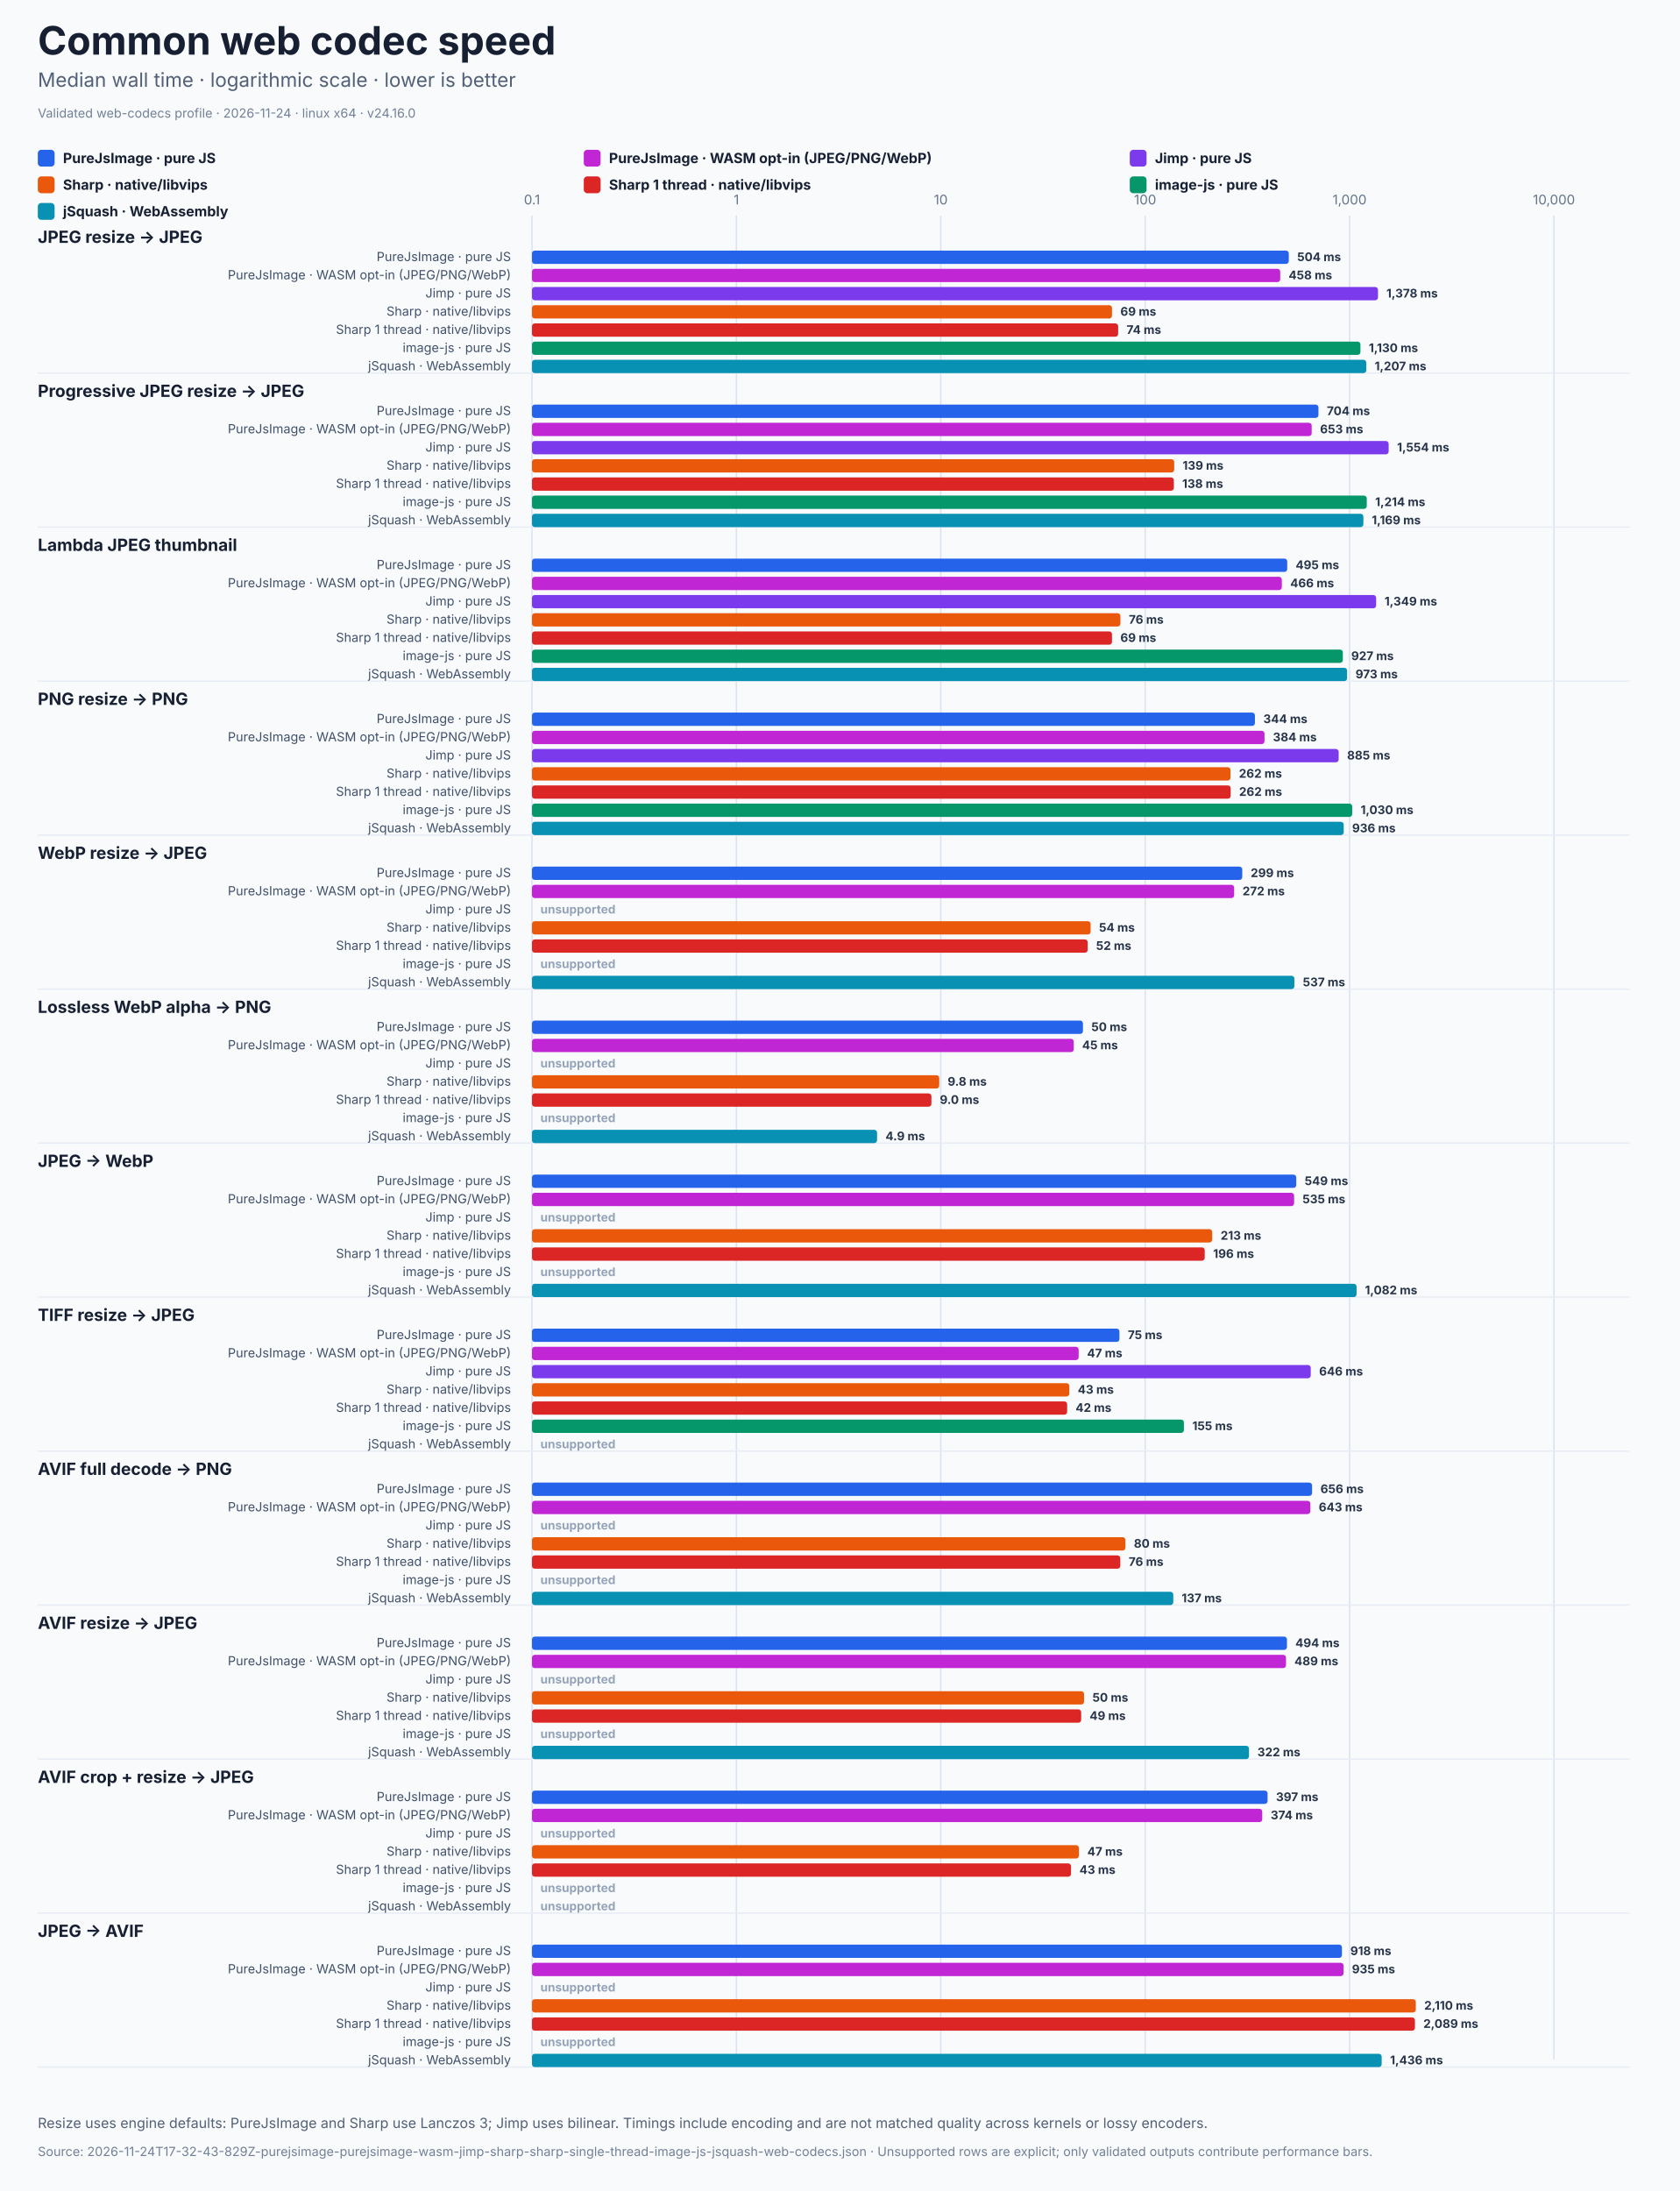
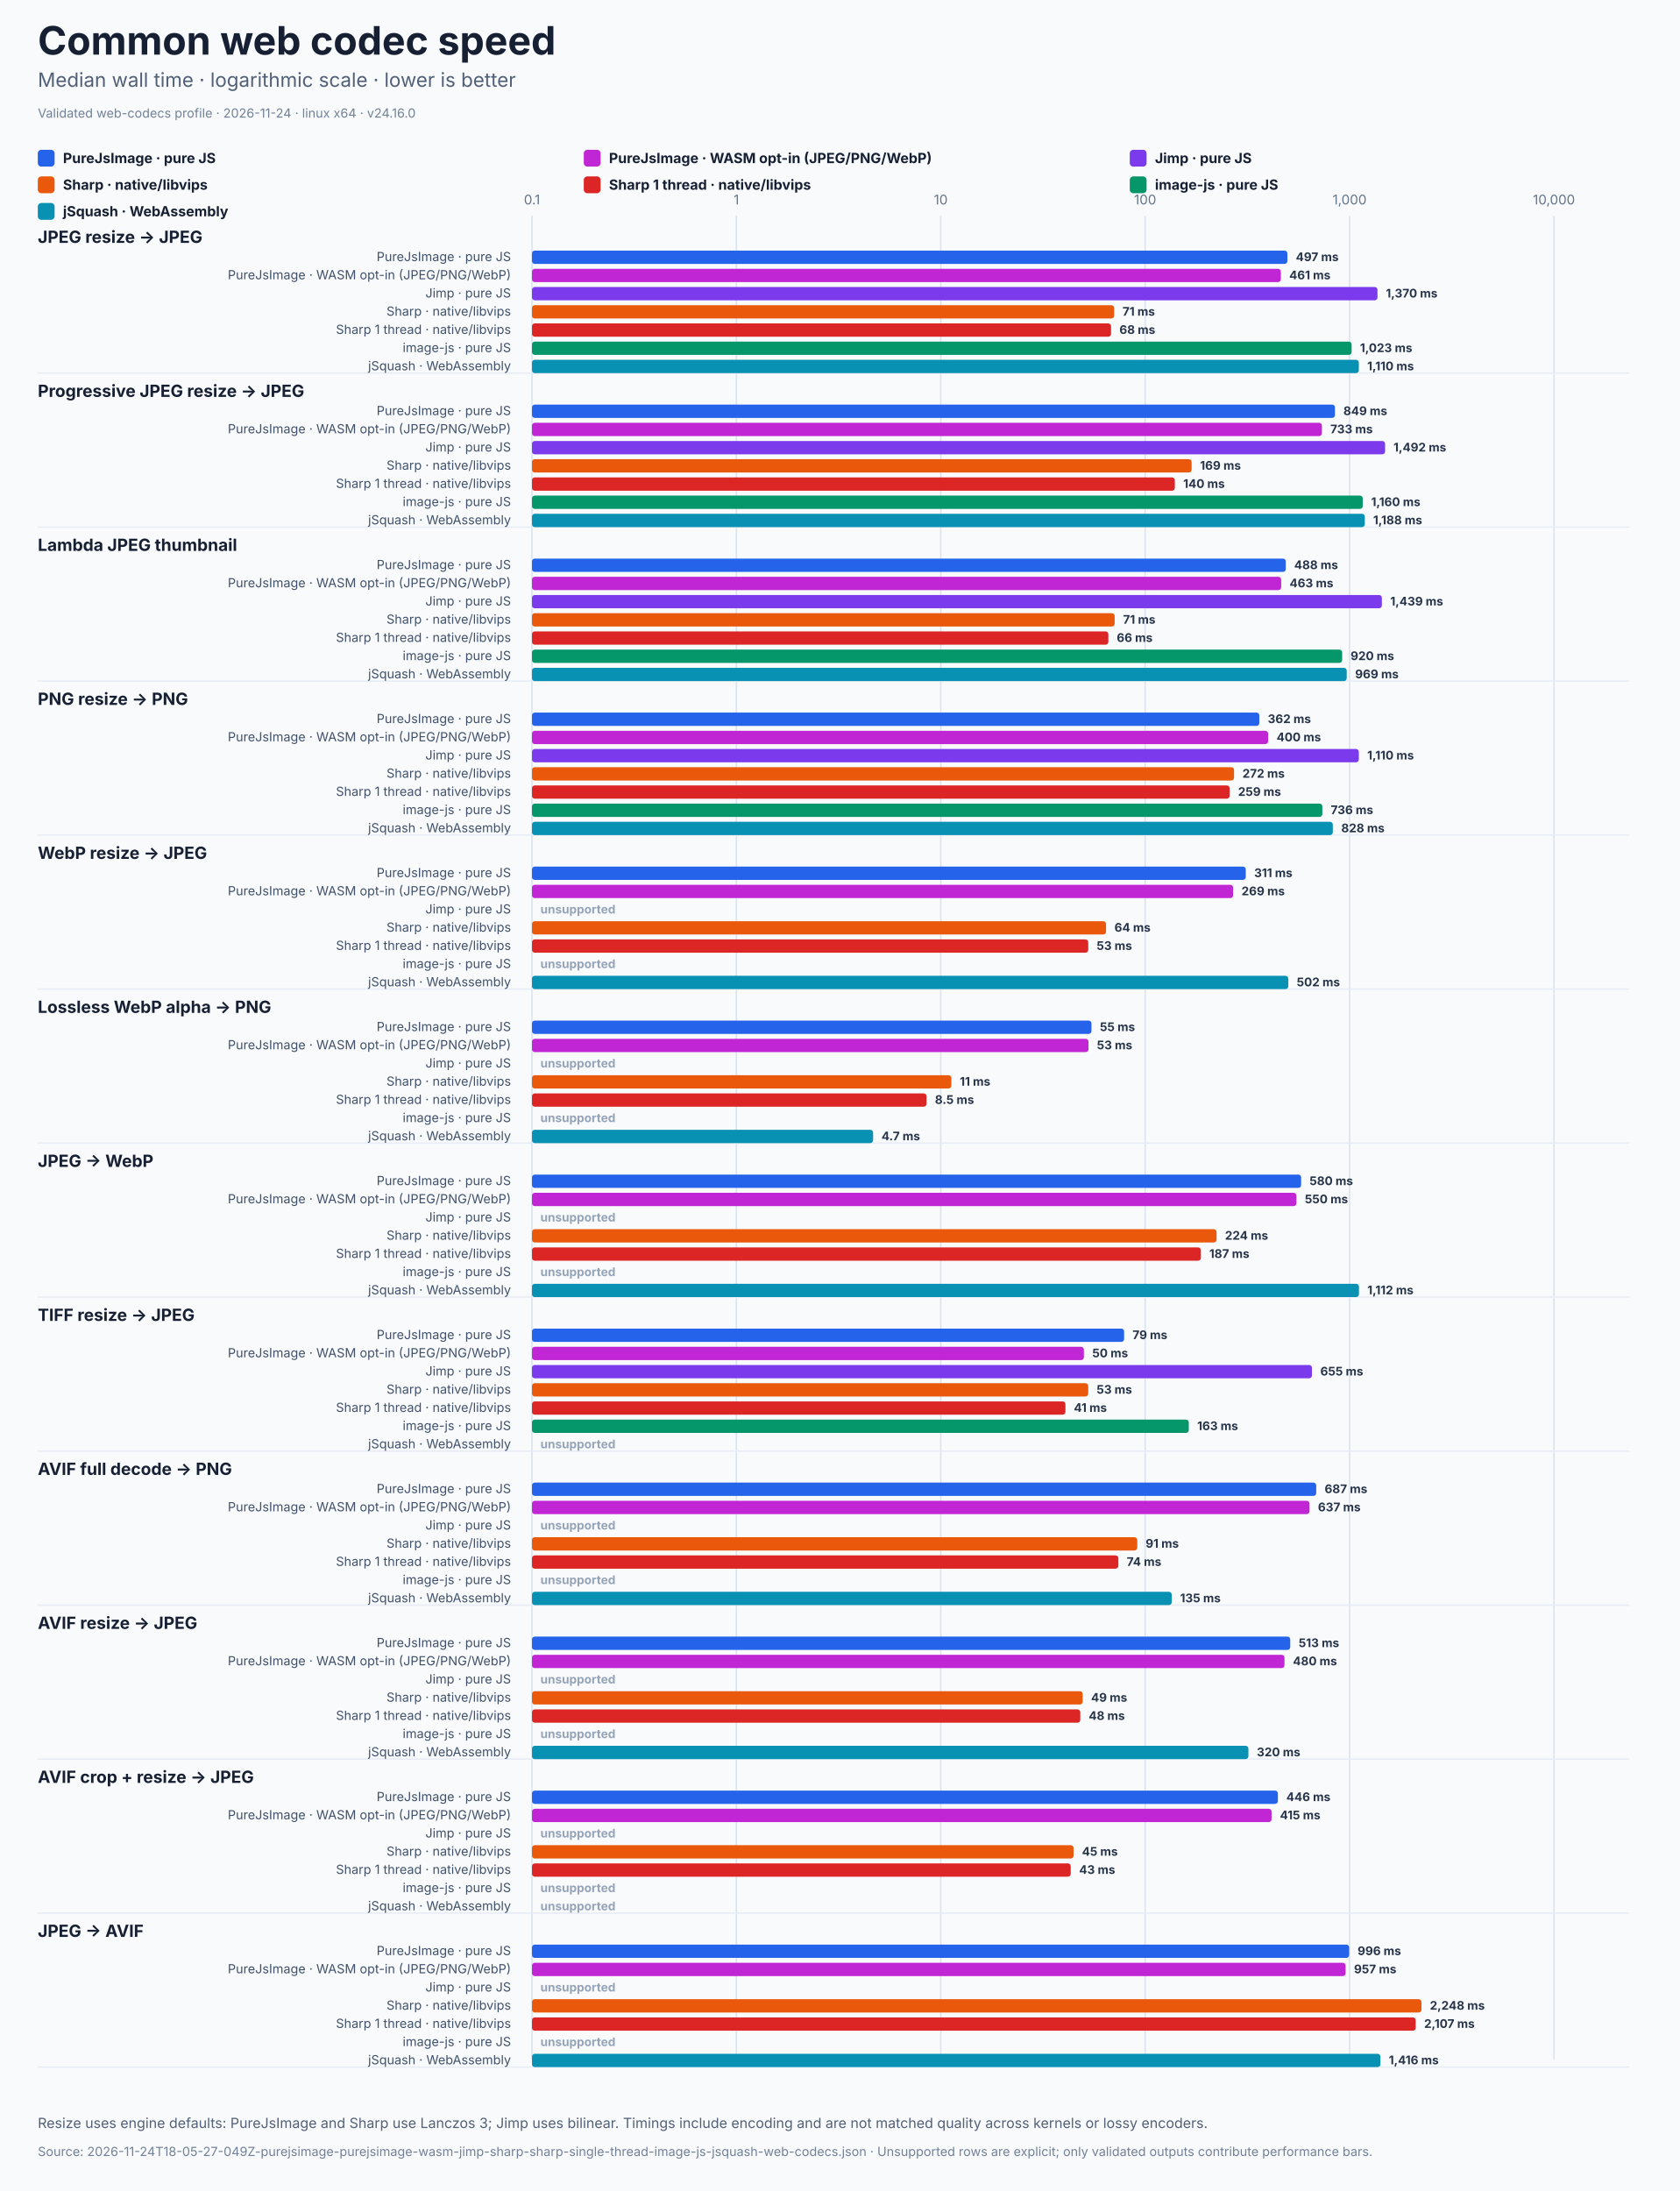
<svg xmlns="http://www.w3.org/2000/svg" width="2400" height="3130" viewBox="0 0 2400 3130" role="img" aria-labelledby="title subtitle">
  <rect width="2400" height="3130" fill="#f8fafc" />
  <style>
      text { font-family: Inter, Arial, sans-serif; fill: #172033; }
      .title { font-size: 56px; font-weight: 750; }
      .subtitle { font-size: 28px; fill: #526077; }
      .legend { font-size: 20px; font-weight: 650; }
      .tick { font-size: 19px; fill: #64748b; }
      .workflow { font-size: 24px; font-weight: 750; }
      .engine { font-size: 18px; fill: #40506a; }
      .value { font-size: 17px; font-weight: 700; fill: #273449; }
      .unsupported { font-size: 17px; font-weight: 700; fill: #94a3b8; }
      .footer { font-size: 20px; fill: #526077; }
      .source { font-size: 18px; fill: #718096; }
    </style>
  <text x="54" y="78" class="title" id="heading">Common web codec speed</text>
  <text x="54" y="124" class="subtitle" id="subtitle">Median wall time · logarithmic scale · lower is better</text>
  <text x="54" y="168" class="source">Validated web-codecs profile · 2026-11-24 · linux x64 · v24.16.0</text>
  <rect x="54" y="214" width="24" height="24" rx="5" fill="#2563eb" />
  <text x="90" y="233" class="legend">PureJsImage · pure JS</text>
  <rect x="834" y="214" width="24" height="24" rx="5" fill="#c026d3" />
  <text x="870" y="233" class="legend">PureJsImage · WASM opt-in (JPEG/PNG/WebP)</text>
  <rect x="1614" y="214" width="24" height="24" rx="5" fill="#7c3aed" />
  <text x="1650" y="233" class="legend">Jimp · pure JS</text>
  <rect x="54" y="252" width="24" height="24" rx="5" fill="#ea580c" />
  <text x="90" y="271" class="legend">Sharp · native/libvips</text>
  <rect x="834" y="252" width="24" height="24" rx="5" fill="#dc2626" />
  <text x="870" y="271" class="legend">Sharp 1 thread · native/libvips</text>
  <rect x="1614" y="252" width="24" height="24" rx="5" fill="#059669" />
  <text x="1650" y="271" class="legend">image-js · pure JS</text>
  <rect x="54" y="290" width="24" height="24" rx="5" fill="#0891b2" />
  <text x="90" y="309" class="legend">jSquash · WebAssembly</text>
  <line x1="760" y1="308" x2="760" y2="2942" stroke="#dbe3ef" stroke-width="2" />
  <text x="760" y="292" text-anchor="middle" class="tick">0.1</text>
  <line x1="1052" y1="308" x2="1052" y2="2942" stroke="#dbe3ef" stroke-width="2" />
  <text x="1052" y="292" text-anchor="middle" class="tick">1</text>
  <line x1="1344" y1="308" x2="1344" y2="2942" stroke="#dbe3ef" stroke-width="2" />
  <text x="1344" y="292" text-anchor="middle" class="tick">10</text>
  <line x1="1636" y1="308" x2="1636" y2="2942" stroke="#dbe3ef" stroke-width="2" />
  <text x="1636" y="292" text-anchor="middle" class="tick">100</text>
  <line x1="1928" y1="308" x2="1928" y2="2942" stroke="#dbe3ef" stroke-width="2" />
  <text x="1928" y="292" text-anchor="middle" class="tick">1,000</text>
  <line x1="2220" y1="308" x2="2220" y2="2942" stroke="#dbe3ef" stroke-width="2" />
  <text x="2220" y="292" text-anchor="middle" class="tick">10,000</text>
  <text x="54" y="347" class="workflow">JPEG resize → JPEG</text>
  <line x1="54" y1="533" x2="2328" y2="533" stroke="#e8edf5" stroke-width="2" />
  <text x="730" y="373" text-anchor="end" class="engine">PureJsImage · pure JS</text>
-   <rect x="760" y="358" width="1081.204" height="19" rx="4" fill="#2563eb" />
-   <text x="1853.204" y="373" class="value">504 ms</text>
+   <rect x="760" y="358" width="1079.23" height="19" rx="4" fill="#2563eb" />
+   <text x="1851.23" y="373" class="value">497 ms</text>
  <text x="730" y="399" text-anchor="end" class="engine">PureJsImage · WASM opt-in (JPEG/PNG/WebP)</text>
-   <rect x="760" y="384" width="1068.939" height="19" rx="4" fill="#c026d3" />
-   <text x="1840.939" y="399" class="value">458 ms</text>
+   <rect x="760" y="384" width="1069.839" height="19" rx="4" fill="#c026d3" />
+   <text x="1841.839" y="399" class="value">461 ms</text>
  <text x="730" y="425" text-anchor="end" class="engine">Jimp · pure JS</text>
-   <rect x="760" y="410" width="1208.64" height="19" rx="4" fill="#7c3aed" />
-   <text x="1980.64" y="425" class="value">1,378 ms</text>
+   <rect x="760" y="410" width="1207.915" height="19" rx="4" fill="#7c3aed" />
+   <text x="1979.915" y="425" class="value">1,370 ms</text>
  <text x="730" y="451" text-anchor="end" class="engine">Sharp · native/libvips</text>
-   <rect x="760" y="436" width="828.637" height="19" rx="4" fill="#ea580c" />
-   <text x="1600.637" y="451" class="value">69 ms</text>
+   <rect x="760" y="436" width="831.69" height="19" rx="4" fill="#ea580c" />
+   <text x="1603.69" y="451" class="value">71 ms</text>
  <text x="730" y="477" text-anchor="end" class="engine">Sharp 1 thread · native/libvips</text>
-   <rect x="760" y="462" width="837.418" height="19" rx="4" fill="#dc2626" />
-   <text x="1609.418" y="477" class="value">74 ms</text>
+   <rect x="760" y="462" width="827.259" height="19" rx="4" fill="#dc2626" />
+   <text x="1599.259" y="477" class="value">68 ms</text>
  <text x="730" y="503" text-anchor="end" class="engine">image-js · pure JS</text>
-   <rect x="760" y="488" width="1183.551" height="19" rx="4" fill="#059669" />
-   <text x="1955.551" y="503" class="value">1,130 ms</text>
+   <rect x="760" y="488" width="1170.944" height="19" rx="4" fill="#059669" />
+   <text x="1942.944" y="503" class="value">1,023 ms</text>
  <text x="730" y="529" text-anchor="end" class="engine">jSquash · WebAssembly</text>
-   <rect x="760" y="514" width="1191.891" height="19" rx="4" fill="#0891b2" />
-   <text x="1963.891" y="529" class="value">1,207 ms</text>
+   <rect x="760" y="514" width="1181.271" height="19" rx="4" fill="#0891b2" />
+   <text x="1953.271" y="529" class="value">1,110 ms</text>
  <text x="54" y="567" class="workflow">Progressive JPEG resize → JPEG</text>
  <line x1="54" y1="753" x2="2328" y2="753" stroke="#e8edf5" stroke-width="2" />
  <text x="730" y="593" text-anchor="end" class="engine">PureJsImage · pure JS</text>
-   <rect x="760" y="578" width="1123.56" height="19" rx="4" fill="#2563eb" />
-   <text x="1895.56" y="593" class="value">704 ms</text>
+   <rect x="760" y="578" width="1147.179" height="19" rx="4" fill="#2563eb" />
+   <text x="1919.179" y="593" class="value">849 ms</text>
  <text x="730" y="619" text-anchor="end" class="engine">PureJsImage · WASM opt-in (JPEG/PNG/WebP)</text>
-   <rect x="760" y="604" width="1113.897" height="19" rx="4" fill="#c026d3" />
-   <text x="1885.897" y="619" class="value">653 ms</text>
+   <rect x="760" y="604" width="1128.527" height="19" rx="4" fill="#c026d3" />
+   <text x="1900.527" y="619" class="value">733 ms</text>
  <text x="730" y="645" text-anchor="end" class="engine">Jimp · pure JS</text>
-   <rect x="760" y="630" width="1223.87" height="19" rx="4" fill="#7c3aed" />
-   <text x="1995.87" y="645" class="value">1,554 ms</text>
+   <rect x="760" y="630" width="1218.78" height="19" rx="4" fill="#7c3aed" />
+   <text x="1990.78" y="645" class="value">1,492 ms</text>
  <text x="730" y="671" text-anchor="end" class="engine">Sharp · native/libvips</text>
-   <rect x="760" y="656" width="917.492" height="19" rx="4" fill="#ea580c" />
-   <text x="1689.492" y="671" class="value">139 ms</text>
+   <rect x="760" y="656" width="942.368" height="19" rx="4" fill="#ea580c" />
+   <text x="1714.368" y="671" class="value">169 ms</text>
  <text x="730" y="697" text-anchor="end" class="engine">Sharp 1 thread · native/libvips</text>
-   <rect x="760" y="682" width="917.016" height="19" rx="4" fill="#dc2626" />
-   <text x="1689.016" y="697" class="value">138 ms</text>
+   <rect x="760" y="682" width="918.398" height="19" rx="4" fill="#dc2626" />
+   <text x="1690.398" y="697" class="value">140 ms</text>
  <text x="730" y="723" text-anchor="end" class="engine">image-js · pure JS</text>
-   <rect x="760" y="708" width="1192.601" height="19" rx="4" fill="#059669" />
-   <text x="1964.601" y="723" class="value">1,214 ms</text>
+   <rect x="760" y="708" width="1186.872" height="19" rx="4" fill="#059669" />
+   <text x="1958.872" y="723" class="value">1,160 ms</text>
  <text x="730" y="749" text-anchor="end" class="engine">jSquash · WebAssembly</text>
-   <rect x="760" y="734" width="1187.77" height="19" rx="4" fill="#0891b2" />
-   <text x="1959.77" y="749" class="value">1,169 ms</text>
+   <rect x="760" y="734" width="1189.795" height="19" rx="4" fill="#0891b2" />
+   <text x="1961.795" y="749" class="value">1,188 ms</text>
  <text x="54" y="787" class="workflow">Lambda JPEG thumbnail</text>
  <line x1="54" y1="973" x2="2328" y2="973" stroke="#e8edf5" stroke-width="2" />
  <text x="730" y="813" text-anchor="end" class="engine">PureJsImage · pure JS</text>
-   <rect x="760" y="798" width="1078.95" height="19" rx="4" fill="#2563eb" />
-   <text x="1850.95" y="813" class="value">495 ms</text>
+   <rect x="760" y="798" width="1076.9" height="19" rx="4" fill="#2563eb" />
+   <text x="1848.9" y="813" class="value">488 ms</text>
  <text x="730" y="839" text-anchor="end" class="engine">PureJsImage · WASM opt-in (JPEG/PNG/WebP)</text>
-   <rect x="760" y="824" width="1071.253" height="19" rx="4" fill="#c026d3" />
-   <text x="1843.253" y="839" class="value">466 ms</text>
+   <rect x="760" y="824" width="1070.323" height="19" rx="4" fill="#c026d3" />
+   <text x="1842.323" y="839" class="value">463 ms</text>
  <text x="730" y="865" text-anchor="end" class="engine">Jimp · pure JS</text>
-   <rect x="760" y="850" width="1205.967" height="19" rx="4" fill="#7c3aed" />
-   <text x="1977.967" y="865" class="value">1,349 ms</text>
+   <rect x="760" y="850" width="1214.164" height="19" rx="4" fill="#7c3aed" />
+   <text x="1986.164" y="865" class="value">1,439 ms</text>
  <text x="730" y="891" text-anchor="end" class="engine">Sharp · native/libvips</text>
-   <rect x="760" y="876" width="840.66" height="19" rx="4" fill="#ea580c" />
-   <text x="1612.66" y="891" class="value">76 ms</text>
+   <rect x="760" y="876" width="832.431" height="19" rx="4" fill="#ea580c" />
+   <text x="1604.431" y="891" class="value">71 ms</text>
  <text x="730" y="917" text-anchor="end" class="engine">Sharp 1 thread · native/libvips</text>
-   <rect x="760" y="902" width="828.614" height="19" rx="4" fill="#dc2626" />
-   <text x="1600.614" y="917" class="value">69 ms</text>
+   <rect x="760" y="902" width="823.422" height="19" rx="4" fill="#dc2626" />
+   <text x="1595.422" y="917" class="value">66 ms</text>
  <text x="730" y="943" text-anchor="end" class="engine">image-js · pure JS</text>
-   <rect x="760" y="928" width="1158.391" height="19" rx="4" fill="#059669" />
-   <text x="1930.391" y="943" class="value">927 ms</text>
+   <rect x="760" y="928" width="1157.409" height="19" rx="4" fill="#059669" />
+   <text x="1929.409" y="943" class="value">920 ms</text>
  <text x="730" y="969" text-anchor="end" class="engine">jSquash · WebAssembly</text>
-   <rect x="760" y="954" width="1164.522" height="19" rx="4" fill="#0891b2" />
-   <text x="1936.522" y="969" class="value">973 ms</text>
+   <rect x="760" y="954" width="1163.97" height="19" rx="4" fill="#0891b2" />
+   <text x="1935.97" y="969" class="value">969 ms</text>
  <text x="54" y="1007" class="workflow">PNG resize → PNG</text>
  <line x1="54" y1="1193" x2="2328" y2="1193" stroke="#e8edf5" stroke-width="2" />
  <text x="730" y="1033" text-anchor="end" class="engine">PureJsImage · pure JS</text>
-   <rect x="760" y="1018" width="1032.809" height="19" rx="4" fill="#2563eb" />
-   <text x="1804.809" y="1033" class="value">344 ms</text>
+   <rect x="760" y="1018" width="1039.122" height="19" rx="4" fill="#2563eb" />
+   <text x="1811.122" y="1033" class="value">362 ms</text>
  <text x="730" y="1059" text-anchor="end" class="engine">PureJsImage · WASM opt-in (JPEG/PNG/WebP)</text>
-   <rect x="760" y="1044" width="1046.49" height="19" rx="4" fill="#c026d3" />
-   <text x="1818.49" y="1059" class="value">384 ms</text>
+   <rect x="760" y="1044" width="1051.704" height="19" rx="4" fill="#c026d3" />
+   <text x="1823.704" y="1059" class="value">400 ms</text>
  <text x="730" y="1085" text-anchor="end" class="engine">Jimp · pure JS</text>
-   <rect x="760" y="1070" width="1152.454" height="19" rx="4" fill="#7c3aed" />
-   <text x="1924.454" y="1085" class="value">885 ms</text>
+   <rect x="760" y="1070" width="1181.273" height="19" rx="4" fill="#7c3aed" />
+   <text x="1953.273" y="1085" class="value">1,110 ms</text>
  <text x="730" y="1111" text-anchor="end" class="engine">Sharp · native/libvips</text>
-   <rect x="760" y="1096" width="997.945" height="19" rx="4" fill="#ea580c" />
-   <text x="1769.945" y="1111" class="value">262 ms</text>
+   <rect x="760" y="1096" width="1002.992" height="19" rx="4" fill="#ea580c" />
+   <text x="1774.992" y="1111" class="value">272 ms</text>
  <text x="730" y="1137" text-anchor="end" class="engine">Sharp 1 thread · native/libvips</text>
-   <rect x="760" y="1122" width="998.15" height="19" rx="4" fill="#dc2626" />
-   <text x="1770.15" y="1137" class="value">262 ms</text>
+   <rect x="760" y="1122" width="996.712" height="19" rx="4" fill="#dc2626" />
+   <text x="1768.712" y="1137" class="value">259 ms</text>
  <text x="730" y="1163" text-anchor="end" class="engine">image-js · pure JS</text>
-   <rect x="760" y="1148" width="1171.804" height="19" rx="4" fill="#059669" />
-   <text x="1943.804" y="1163" class="value">1,030 ms</text>
+   <rect x="760" y="1148" width="1129.129" height="19" rx="4" fill="#059669" />
+   <text x="1901.129" y="1163" class="value">736 ms</text>
  <text x="730" y="1189" text-anchor="end" class="engine">jSquash · WebAssembly</text>
-   <rect x="760" y="1174" width="1159.668" height="19" rx="4" fill="#0891b2" />
-   <text x="1931.668" y="1189" class="value">936 ms</text>
+   <rect x="760" y="1174" width="1144.114" height="19" rx="4" fill="#0891b2" />
+   <text x="1916.114" y="1189" class="value">828 ms</text>
  <text x="54" y="1227" class="workflow">WebP resize → JPEG</text>
  <line x1="54" y1="1413" x2="2328" y2="1413" stroke="#e8edf5" stroke-width="2" />
  <text x="730" y="1253" text-anchor="end" class="engine">PureJsImage · pure JS</text>
-   <rect x="760" y="1238" width="1014.718" height="19" rx="4" fill="#2563eb" />
-   <text x="1786.718" y="1253" class="value">299 ms</text>
+   <rect x="760" y="1238" width="1019.734" height="19" rx="4" fill="#2563eb" />
+   <text x="1791.734" y="1253" class="value">311 ms</text>
  <text x="730" y="1279" text-anchor="end" class="engine">PureJsImage · WASM opt-in (JPEG/PNG/WebP)</text>
-   <rect x="760" y="1264" width="1003.114" height="19" rx="4" fill="#c026d3" />
-   <text x="1775.114" y="1279" class="value">272 ms</text>
+   <rect x="760" y="1264" width="1001.648" height="19" rx="4" fill="#c026d3" />
+   <text x="1773.648" y="1279" class="value">269 ms</text>
  <text x="730" y="1305" text-anchor="end" class="engine">Jimp · pure JS</text>
  <text x="772" y="1305" class="unsupported">unsupported</text>
  <text x="730" y="1331" text-anchor="end" class="engine">Sharp · native/libvips</text>
-   <rect x="760" y="1316" width="798.081" height="19" rx="4" fill="#ea580c" />
-   <text x="1570.081" y="1331" class="value">54 ms</text>
+   <rect x="760" y="1316" width="820.129" height="19" rx="4" fill="#ea580c" />
+   <text x="1592.129" y="1331" class="value">64 ms</text>
  <text x="730" y="1357" text-anchor="end" class="engine">Sharp 1 thread · native/libvips</text>
-   <rect x="760" y="1342" width="793.89" height="19" rx="4" fill="#dc2626" />
-   <text x="1565.89" y="1357" class="value">52 ms</text>
+   <rect x="760" y="1342" width="794.666" height="19" rx="4" fill="#dc2626" />
+   <text x="1566.666" y="1357" class="value">53 ms</text>
  <text x="730" y="1383" text-anchor="end" class="engine">image-js · pure JS</text>
  <text x="772" y="1383" class="unsupported">unsupported</text>
  <text x="730" y="1409" text-anchor="end" class="engine">jSquash · WebAssembly</text>
-   <rect x="760" y="1394" width="1089.193" height="19" rx="4" fill="#0891b2" />
-   <text x="1861.193" y="1409" class="value">537 ms</text>
+   <rect x="760" y="1394" width="1080.505" height="19" rx="4" fill="#0891b2" />
+   <text x="1852.505" y="1409" class="value">502 ms</text>
  <text x="54" y="1447" class="workflow">Lossless WebP alpha → PNG</text>
  <line x1="54" y1="1633" x2="2328" y2="1633" stroke="#e8edf5" stroke-width="2" />
  <text x="730" y="1473" text-anchor="end" class="engine">PureJsImage · pure JS</text>
-   <rect x="760" y="1458" width="787.138" height="19" rx="4" fill="#2563eb" />
-   <text x="1559.138" y="1473" class="value">50 ms</text>
+   <rect x="760" y="1458" width="799.302" height="19" rx="4" fill="#2563eb" />
+   <text x="1571.302" y="1473" class="value">55 ms</text>
  <text x="730" y="1499" text-anchor="end" class="engine">PureJsImage · WASM opt-in (JPEG/PNG/WebP)</text>
-   <rect x="760" y="1484" width="773.951" height="19" rx="4" fill="#c026d3" />
-   <text x="1545.951" y="1499" class="value">45 ms</text>
+   <rect x="760" y="1484" width="795.047" height="19" rx="4" fill="#c026d3" />
+   <text x="1567.047" y="1499" class="value">53 ms</text>
  <text x="730" y="1525" text-anchor="end" class="engine">Jimp · pure JS</text>
  <text x="772" y="1525" class="unsupported">unsupported</text>
  <text x="730" y="1551" text-anchor="end" class="engine">Sharp · native/libvips</text>
-   <rect x="760" y="1536" width="581.806" height="19" rx="4" fill="#ea580c" />
-   <text x="1353.806" y="1551" class="value">9.8 ms</text>
+   <rect x="760" y="1536" width="599.159" height="19" rx="4" fill="#ea580c" />
+   <text x="1371.159" y="1551" class="value">11 ms</text>
  <text x="730" y="1577" text-anchor="end" class="engine">Sharp 1 thread · native/libvips</text>
-   <rect x="760" y="1562" width="570.649" height="19" rx="4" fill="#dc2626" />
-   <text x="1342.649" y="1577" class="value">9.0 ms</text>
+   <rect x="760" y="1562" width="563.636" height="19" rx="4" fill="#dc2626" />
+   <text x="1335.636" y="1577" class="value">8.5 ms</text>
  <text x="730" y="1603" text-anchor="end" class="engine">image-js · pure JS</text>
  <text x="772" y="1603" class="unsupported">unsupported</text>
  <text x="730" y="1629" text-anchor="end" class="engine">jSquash · WebAssembly</text>
-   <rect x="760" y="1614" width="492.991" height="19" rx="4" fill="#0891b2" />
-   <text x="1264.991" y="1629" class="value">4.9 ms</text>
+   <rect x="760" y="1614" width="487.334" height="19" rx="4" fill="#0891b2" />
+   <text x="1259.334" y="1629" class="value">4.7 ms</text>
  <text x="54" y="1667" class="workflow">JPEG → WebP</text>
  <line x1="54" y1="1853" x2="2328" y2="1853" stroke="#e8edf5" stroke-width="2" />
  <text x="730" y="1693" text-anchor="end" class="engine">PureJsImage · pure JS</text>
-   <rect x="760" y="1678" width="1091.848" height="19" rx="4" fill="#2563eb" />
-   <text x="1863.848" y="1693" class="value">549 ms</text>
+   <rect x="760" y="1678" width="1098.812" height="19" rx="4" fill="#2563eb" />
+   <text x="1870.812" y="1693" class="value">580 ms</text>
  <text x="730" y="1719" text-anchor="end" class="engine">PureJsImage · WASM opt-in (JPEG/PNG/WebP)</text>
-   <rect x="760" y="1704" width="1088.773" height="19" rx="4" fill="#c026d3" />
-   <text x="1860.773" y="1719" class="value">535 ms</text>
+   <rect x="760" y="1704" width="1092.089" height="19" rx="4" fill="#c026d3" />
+   <text x="1864.089" y="1719" class="value">550 ms</text>
  <text x="730" y="1745" text-anchor="end" class="engine">Jimp · pure JS</text>
  <text x="772" y="1745" class="unsupported">unsupported</text>
  <text x="730" y="1771" text-anchor="end" class="engine">Sharp · native/libvips</text>
-   <rect x="760" y="1756" width="971.789" height="19" rx="4" fill="#ea580c" />
-   <text x="1743.789" y="1771" class="value">213 ms</text>
+   <rect x="760" y="1756" width="978.029" height="19" rx="4" fill="#ea580c" />
+   <text x="1750.029" y="1771" class="value">224 ms</text>
  <text x="730" y="1797" text-anchor="end" class="engine">Sharp 1 thread · native/libvips</text>
-   <rect x="760" y="1782" width="961.102" height="19" rx="4" fill="#dc2626" />
-   <text x="1733.102" y="1797" class="value">196 ms</text>
+   <rect x="760" y="1782" width="955.617" height="19" rx="4" fill="#dc2626" />
+   <text x="1727.617" y="1797" class="value">187 ms</text>
  <text x="730" y="1823" text-anchor="end" class="engine">image-js · pure JS</text>
  <text x="772" y="1823" class="unsupported">unsupported</text>
  <text x="730" y="1849" text-anchor="end" class="engine">jSquash · WebAssembly</text>
-   <rect x="760" y="1834" width="1178.019" height="19" rx="4" fill="#0891b2" />
-   <text x="1950.019" y="1849" class="value">1,082 ms</text>
+   <rect x="760" y="1834" width="1181.43" height="19" rx="4" fill="#0891b2" />
+   <text x="1953.43" y="1849" class="value">1,112 ms</text>
  <text x="54" y="1887" class="workflow">TIFF resize → JPEG</text>
  <line x1="54" y1="2073" x2="2328" y2="2073" stroke="#e8edf5" stroke-width="2" />
  <text x="730" y="1913" text-anchor="end" class="engine">PureJsImage · pure JS</text>
-   <rect x="760" y="1898" width="839.25" height="19" rx="4" fill="#2563eb" />
-   <text x="1611.25" y="1913" class="value">75 ms</text>
+   <rect x="760" y="1898" width="845.951" height="19" rx="4" fill="#2563eb" />
+   <text x="1617.951" y="1913" class="value">79 ms</text>
  <text x="730" y="1939" text-anchor="end" class="engine">PureJsImage · WASM opt-in (JPEG/PNG/WebP)</text>
-   <rect x="760" y="1924" width="780.994" height="19" rx="4" fill="#c026d3" />
-   <text x="1552.994" y="1939" class="value">47 ms</text>
+   <rect x="760" y="1924" width="788.467" height="19" rx="4" fill="#c026d3" />
+   <text x="1560.467" y="1939" class="value">50 ms</text>
  <text x="730" y="1965" text-anchor="end" class="engine">Jimp · pure JS</text>
-   <rect x="760" y="1950" width="1112.553" height="19" rx="4" fill="#7c3aed" />
-   <text x="1884.553" y="1965" class="value">646 ms</text>
+   <rect x="760" y="1950" width="1114.288" height="19" rx="4" fill="#7c3aed" />
+   <text x="1886.288" y="1965" class="value">655 ms</text>
  <text x="730" y="1991" text-anchor="end" class="engine">Sharp · native/libvips</text>
-   <rect x="760" y="1976" width="767.68" height="19" rx="4" fill="#ea580c" />
-   <text x="1539.68" y="1991" class="value">43 ms</text>
+   <rect x="760" y="1976" width="794.647" height="19" rx="4" fill="#ea580c" />
+   <text x="1566.647" y="1991" class="value">53 ms</text>
  <text x="730" y="2017" text-anchor="end" class="engine">Sharp 1 thread · native/libvips</text>
-   <rect x="760" y="2002" width="764.555" height="19" rx="4" fill="#dc2626" />
-   <text x="1536.555" y="2017" class="value">42 ms</text>
+   <rect x="760" y="2002" width="762.112" height="19" rx="4" fill="#dc2626" />
+   <text x="1534.112" y="2017" class="value">41 ms</text>
  <text x="730" y="2043" text-anchor="end" class="engine">image-js · pure JS</text>
-   <rect x="760" y="2028" width="931.36" height="19" rx="4" fill="#059669" />
-   <text x="1703.36" y="2043" class="value">155 ms</text>
+   <rect x="760" y="2028" width="938.342" height="19" rx="4" fill="#059669" />
+   <text x="1710.342" y="2043" class="value">163 ms</text>
  <text x="730" y="2069" text-anchor="end" class="engine">jSquash · WebAssembly</text>
  <text x="772" y="2069" class="unsupported">unsupported</text>
  <text x="54" y="2107" class="workflow">AVIF full decode → PNG</text>
  <line x1="54" y1="2293" x2="2328" y2="2293" stroke="#e8edf5" stroke-width="2" />
  <text x="730" y="2133" text-anchor="end" class="engine">PureJsImage · pure JS</text>
-   <rect x="760" y="2118" width="1114.44" height="19" rx="4" fill="#2563eb" />
-   <text x="1886.44" y="2133" class="value">656 ms</text>
+   <rect x="760" y="2118" width="1120.399" height="19" rx="4" fill="#2563eb" />
+   <text x="1892.399" y="2133" class="value">687 ms</text>
  <text x="730" y="2159" text-anchor="end" class="engine">PureJsImage · WASM opt-in (JPEG/PNG/WebP)</text>
-   <rect x="760" y="2144" width="1111.974" height="19" rx="4" fill="#c026d3" />
-   <text x="1883.974" y="2159" class="value">643 ms</text>
+   <rect x="760" y="2144" width="1110.846" height="19" rx="4" fill="#c026d3" />
+   <text x="1882.846" y="2159" class="value">637 ms</text>
  <text x="730" y="2185" text-anchor="end" class="engine">Jimp · pure JS</text>
  <text x="772" y="2185" class="unsupported">unsupported</text>
  <text x="730" y="2211" text-anchor="end" class="engine">Sharp · native/libvips</text>
-   <rect x="760" y="2196" width="847.836" height="19" rx="4" fill="#ea580c" />
-   <text x="1619.836" y="2211" class="value">80 ms</text>
+   <rect x="760" y="2196" width="864.695" height="19" rx="4" fill="#ea580c" />
+   <text x="1636.695" y="2211" class="value">91 ms</text>
  <text x="730" y="2237" text-anchor="end" class="engine">Sharp 1 thread · native/libvips</text>
-   <rect x="760" y="2222" width="840.473" height="19" rx="4" fill="#dc2626" />
-   <text x="1612.473" y="2237" class="value">76 ms</text>
+   <rect x="760" y="2222" width="837.681" height="19" rx="4" fill="#dc2626" />
+   <text x="1609.681" y="2237" class="value">74 ms</text>
  <text x="730" y="2263" text-anchor="end" class="engine">image-js · pure JS</text>
  <text x="772" y="2263" class="unsupported">unsupported</text>
  <text x="730" y="2289" text-anchor="end" class="engine">jSquash · WebAssembly</text>
-   <rect x="760" y="2274" width="916.177" height="19" rx="4" fill="#0891b2" />
-   <text x="1688.177" y="2289" class="value">137 ms</text>
+   <rect x="760" y="2274" width="913.946" height="19" rx="4" fill="#0891b2" />
+   <text x="1685.946" y="2289" class="value">135 ms</text>
  <text x="54" y="2327" class="workflow">AVIF resize → JPEG</text>
  <line x1="54" y1="2513" x2="2328" y2="2513" stroke="#e8edf5" stroke-width="2" />
  <text x="730" y="2353" text-anchor="end" class="engine">PureJsImage · pure JS</text>
-   <rect x="760" y="2338" width="1078.584" height="19" rx="4" fill="#2563eb" />
-   <text x="1850.584" y="2353" class="value">494 ms</text>
+   <rect x="760" y="2338" width="1083.261" height="19" rx="4" fill="#2563eb" />
+   <text x="1855.261" y="2353" class="value">513 ms</text>
  <text x="730" y="2379" text-anchor="end" class="engine">PureJsImage · WASM opt-in (JPEG/PNG/WebP)</text>
-   <rect x="760" y="2364" width="1077.218" height="19" rx="4" fill="#c026d3" />
-   <text x="1849.218" y="2379" class="value">489 ms</text>
+   <rect x="760" y="2364" width="1075.027" height="19" rx="4" fill="#c026d3" />
+   <text x="1847.027" y="2379" class="value">480 ms</text>
  <text x="730" y="2405" text-anchor="end" class="engine">Jimp · pure JS</text>
  <text x="772" y="2405" class="unsupported">unsupported</text>
  <text x="730" y="2431" text-anchor="end" class="engine">Sharp · native/libvips</text>
-   <rect x="760" y="2416" width="788.71" height="19" rx="4" fill="#ea580c" />
-   <text x="1560.71" y="2431" class="value">50 ms</text>
+   <rect x="760" y="2416" width="786.743" height="19" rx="4" fill="#ea580c" />
+   <text x="1558.743" y="2431" class="value">49 ms</text>
  <text x="730" y="2457" text-anchor="end" class="engine">Sharp 1 thread · native/libvips</text>
-   <rect x="760" y="2442" width="784.579" height="19" rx="4" fill="#dc2626" />
-   <text x="1556.579" y="2457" class="value">49 ms</text>
+   <rect x="760" y="2442" width="783.325" height="19" rx="4" fill="#dc2626" />
+   <text x="1555.325" y="2457" class="value">48 ms</text>
  <text x="730" y="2483" text-anchor="end" class="engine">image-js · pure JS</text>
  <text x="772" y="2483" class="unsupported">unsupported</text>
  <text x="730" y="2509" text-anchor="end" class="engine">jSquash · WebAssembly</text>
-   <rect x="760" y="2494" width="1024.348" height="19" rx="4" fill="#0891b2" />
-   <text x="1796.348" y="2509" class="value">322 ms</text>
+   <rect x="760" y="2494" width="1023.493" height="19" rx="4" fill="#0891b2" />
+   <text x="1795.493" y="2509" class="value">320 ms</text>
  <text x="54" y="2547" class="workflow">AVIF crop + resize → JPEG</text>
  <line x1="54" y1="2733" x2="2328" y2="2733" stroke="#e8edf5" stroke-width="2" />
  <text x="730" y="2573" text-anchor="end" class="engine">PureJsImage · pure JS</text>
-   <rect x="760" y="2558" width="1050.891" height="19" rx="4" fill="#2563eb" />
-   <text x="1822.891" y="2573" class="value">397 ms</text>
+   <rect x="760" y="2558" width="1065.615" height="19" rx="4" fill="#2563eb" />
+   <text x="1837.615" y="2573" class="value">446 ms</text>
  <text x="730" y="2599" text-anchor="end" class="engine">PureJsImage · WASM opt-in (JPEG/PNG/WebP)</text>
-   <rect x="760" y="2584" width="1043.251" height="19" rx="4" fill="#c026d3" />
-   <text x="1815.251" y="2599" class="value">374 ms</text>
+   <rect x="760" y="2584" width="1056.57" height="19" rx="4" fill="#c026d3" />
+   <text x="1828.57" y="2599" class="value">415 ms</text>
  <text x="730" y="2625" text-anchor="end" class="engine">Jimp · pure JS</text>
  <text x="772" y="2625" class="unsupported">unsupported</text>
  <text x="730" y="2651" text-anchor="end" class="engine">Sharp · native/libvips</text>
-   <rect x="760" y="2636" width="781.378" height="19" rx="4" fill="#ea580c" />
-   <text x="1553.378" y="2651" class="value">47 ms</text>
+   <rect x="760" y="2636" width="773.734" height="19" rx="4" fill="#ea580c" />
+   <text x="1545.734" y="2651" class="value">45 ms</text>
  <text x="730" y="2677" text-anchor="end" class="engine">Sharp 1 thread · native/libvips</text>
-   <rect x="760" y="2662" width="770.091" height="19" rx="4" fill="#dc2626" />
-   <text x="1542.091" y="2677" class="value">43 ms</text>
+   <rect x="760" y="2662" width="769.677" height="19" rx="4" fill="#dc2626" />
+   <text x="1541.677" y="2677" class="value">43 ms</text>
  <text x="730" y="2703" text-anchor="end" class="engine">image-js · pure JS</text>
  <text x="772" y="2703" class="unsupported">unsupported</text>
  <text x="730" y="2729" text-anchor="end" class="engine">jSquash · WebAssembly</text>
  <text x="772" y="2729" class="unsupported">unsupported</text>
  <text x="54" y="2767" class="workflow">JPEG → AVIF</text>
  <line x1="54" y1="2953" x2="2328" y2="2953" stroke="#e8edf5" stroke-width="2" />
  <text x="730" y="2793" text-anchor="end" class="engine">PureJsImage · pure JS</text>
-   <rect x="760" y="2778" width="1157.137" height="19" rx="4" fill="#2563eb" />
-   <text x="1929.137" y="2793" class="value">918 ms</text>
+   <rect x="760" y="2778" width="1167.432" height="19" rx="4" fill="#2563eb" />
+   <text x="1939.432" y="2793" class="value">996 ms</text>
  <text x="730" y="2819" text-anchor="end" class="engine">PureJsImage · WASM opt-in (JPEG/PNG/WebP)</text>
-   <rect x="760" y="2804" width="1159.413" height="19" rx="4" fill="#c026d3" />
-   <text x="1931.413" y="2819" class="value">935 ms</text>
+   <rect x="760" y="2804" width="1162.365" height="19" rx="4" fill="#c026d3" />
+   <text x="1934.365" y="2819" class="value">957 ms</text>
  <text x="730" y="2845" text-anchor="end" class="engine">Jimp · pure JS</text>
  <text x="772" y="2845" class="unsupported">unsupported</text>
  <text x="730" y="2871" text-anchor="end" class="engine">Sharp · native/libvips</text>
-   <rect x="760" y="2856" width="1262.663" height="19" rx="4" fill="#ea580c" />
-   <text x="2034.663" y="2871" class="value">2,110 ms</text>
+   <rect x="760" y="2856" width="1270.721" height="19" rx="4" fill="#ea580c" />
+   <text x="2042.721" y="2871" class="value">2,248 ms</text>
  <text x="730" y="2897" text-anchor="end" class="engine">Sharp 1 thread · native/libvips</text>
-   <rect x="760" y="2882" width="1261.412" height="19" rx="4" fill="#dc2626" />
-   <text x="2033.412" y="2897" class="value">2,089 ms</text>
+   <rect x="760" y="2882" width="1262.492" height="19" rx="4" fill="#dc2626" />
+   <text x="2034.492" y="2897" class="value">2,107 ms</text>
  <text x="730" y="2923" text-anchor="end" class="engine">image-js · pure JS</text>
  <text x="772" y="2923" class="unsupported">unsupported</text>
  <text x="730" y="2949" text-anchor="end" class="engine">jSquash · WebAssembly</text>
-   <rect x="760" y="2934" width="1213.883" height="19" rx="4" fill="#0891b2" />
-   <text x="1985.883" y="2949" class="value">1,436 ms</text>
+   <rect x="760" y="2934" width="1212.087" height="19" rx="4" fill="#0891b2" />
+   <text x="1984.087" y="2949" class="value">1,416 ms</text>
  <text x="54" y="3040" class="footer">Resize uses engine defaults: PureJsImage and Sharp use Lanczos 3; Jimp uses bilinear. Timings include encoding and are not matched quality across kernels or lossy encoders.</text>
-   <text x="54" y="3080" class="source">Source: 2026-11-24T17-32-43-829Z-purejsimage-purejsimage-wasm-jimp-sharp-sharp-single-thread-image-js-jsquash-web-codecs.json · Unsupported rows are explicit; only validated outputs contribute performance bars.</text>
+   <text x="54" y="3080" class="source">Source: 2026-11-24T18-05-27-049Z-purejsimage-purejsimage-wasm-jimp-sharp-sharp-single-thread-image-js-jsquash-web-codecs.json · Unsupported rows are explicit; only validated outputs contribute performance bars.</text>
</svg>
